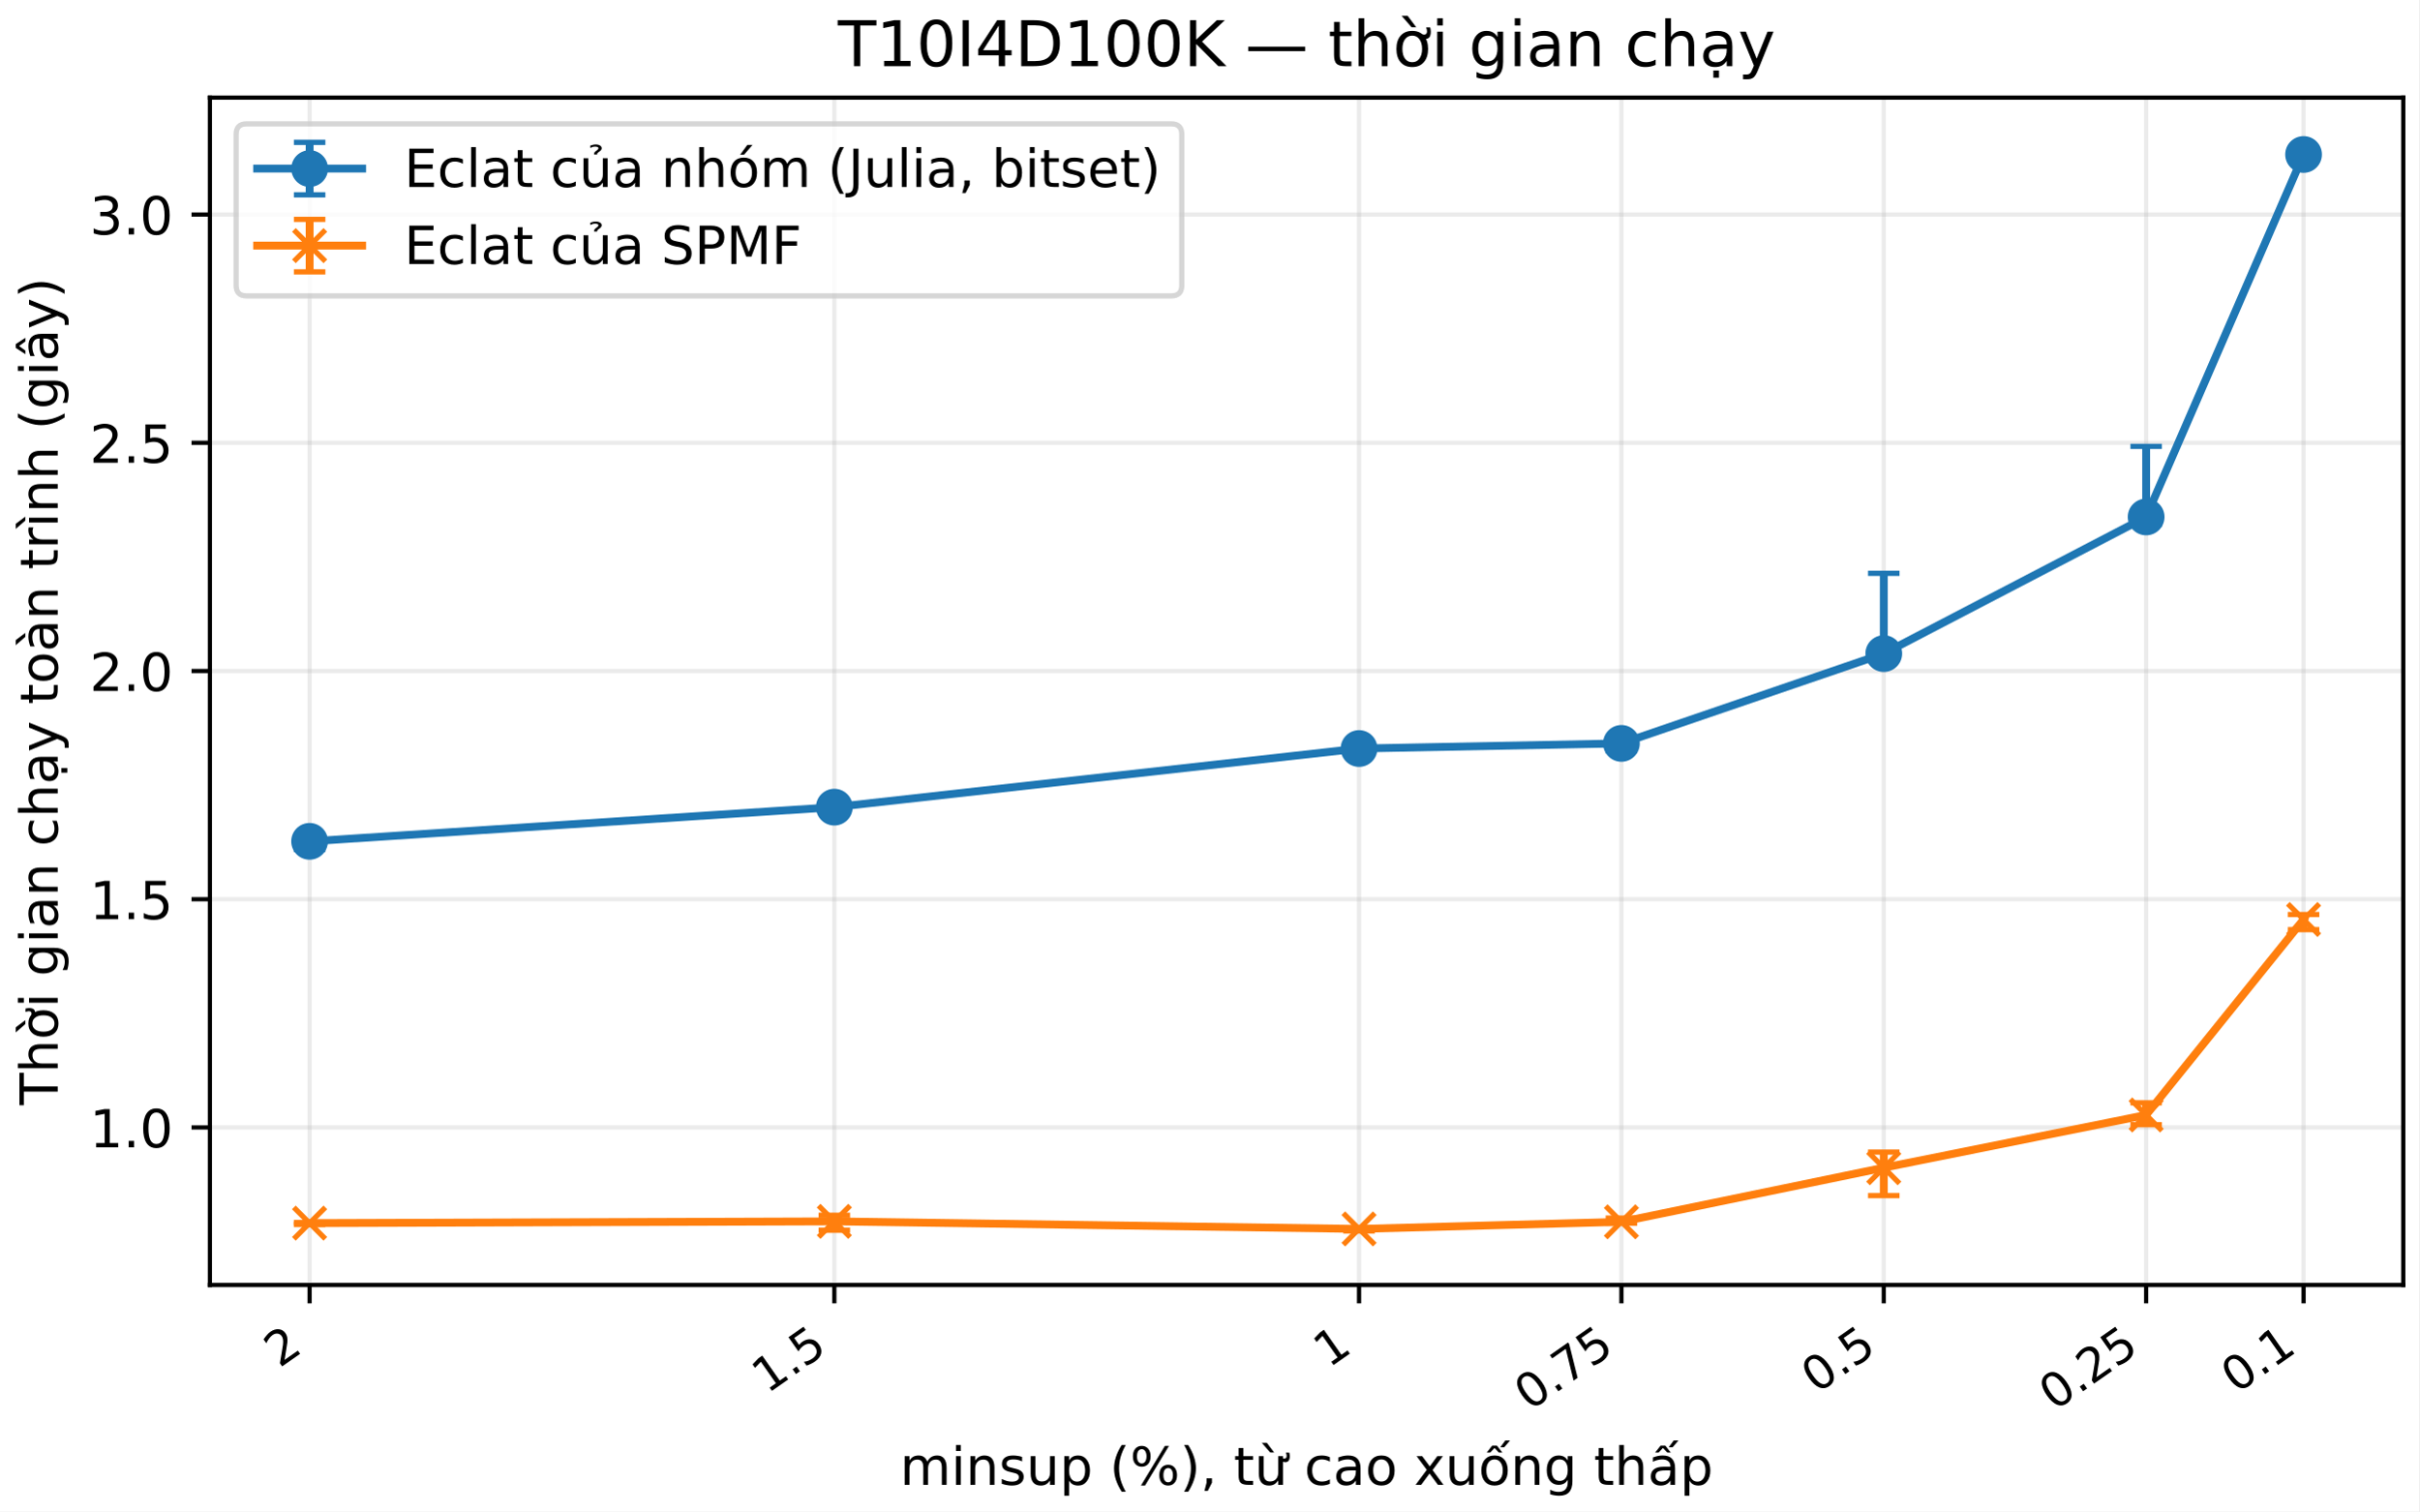
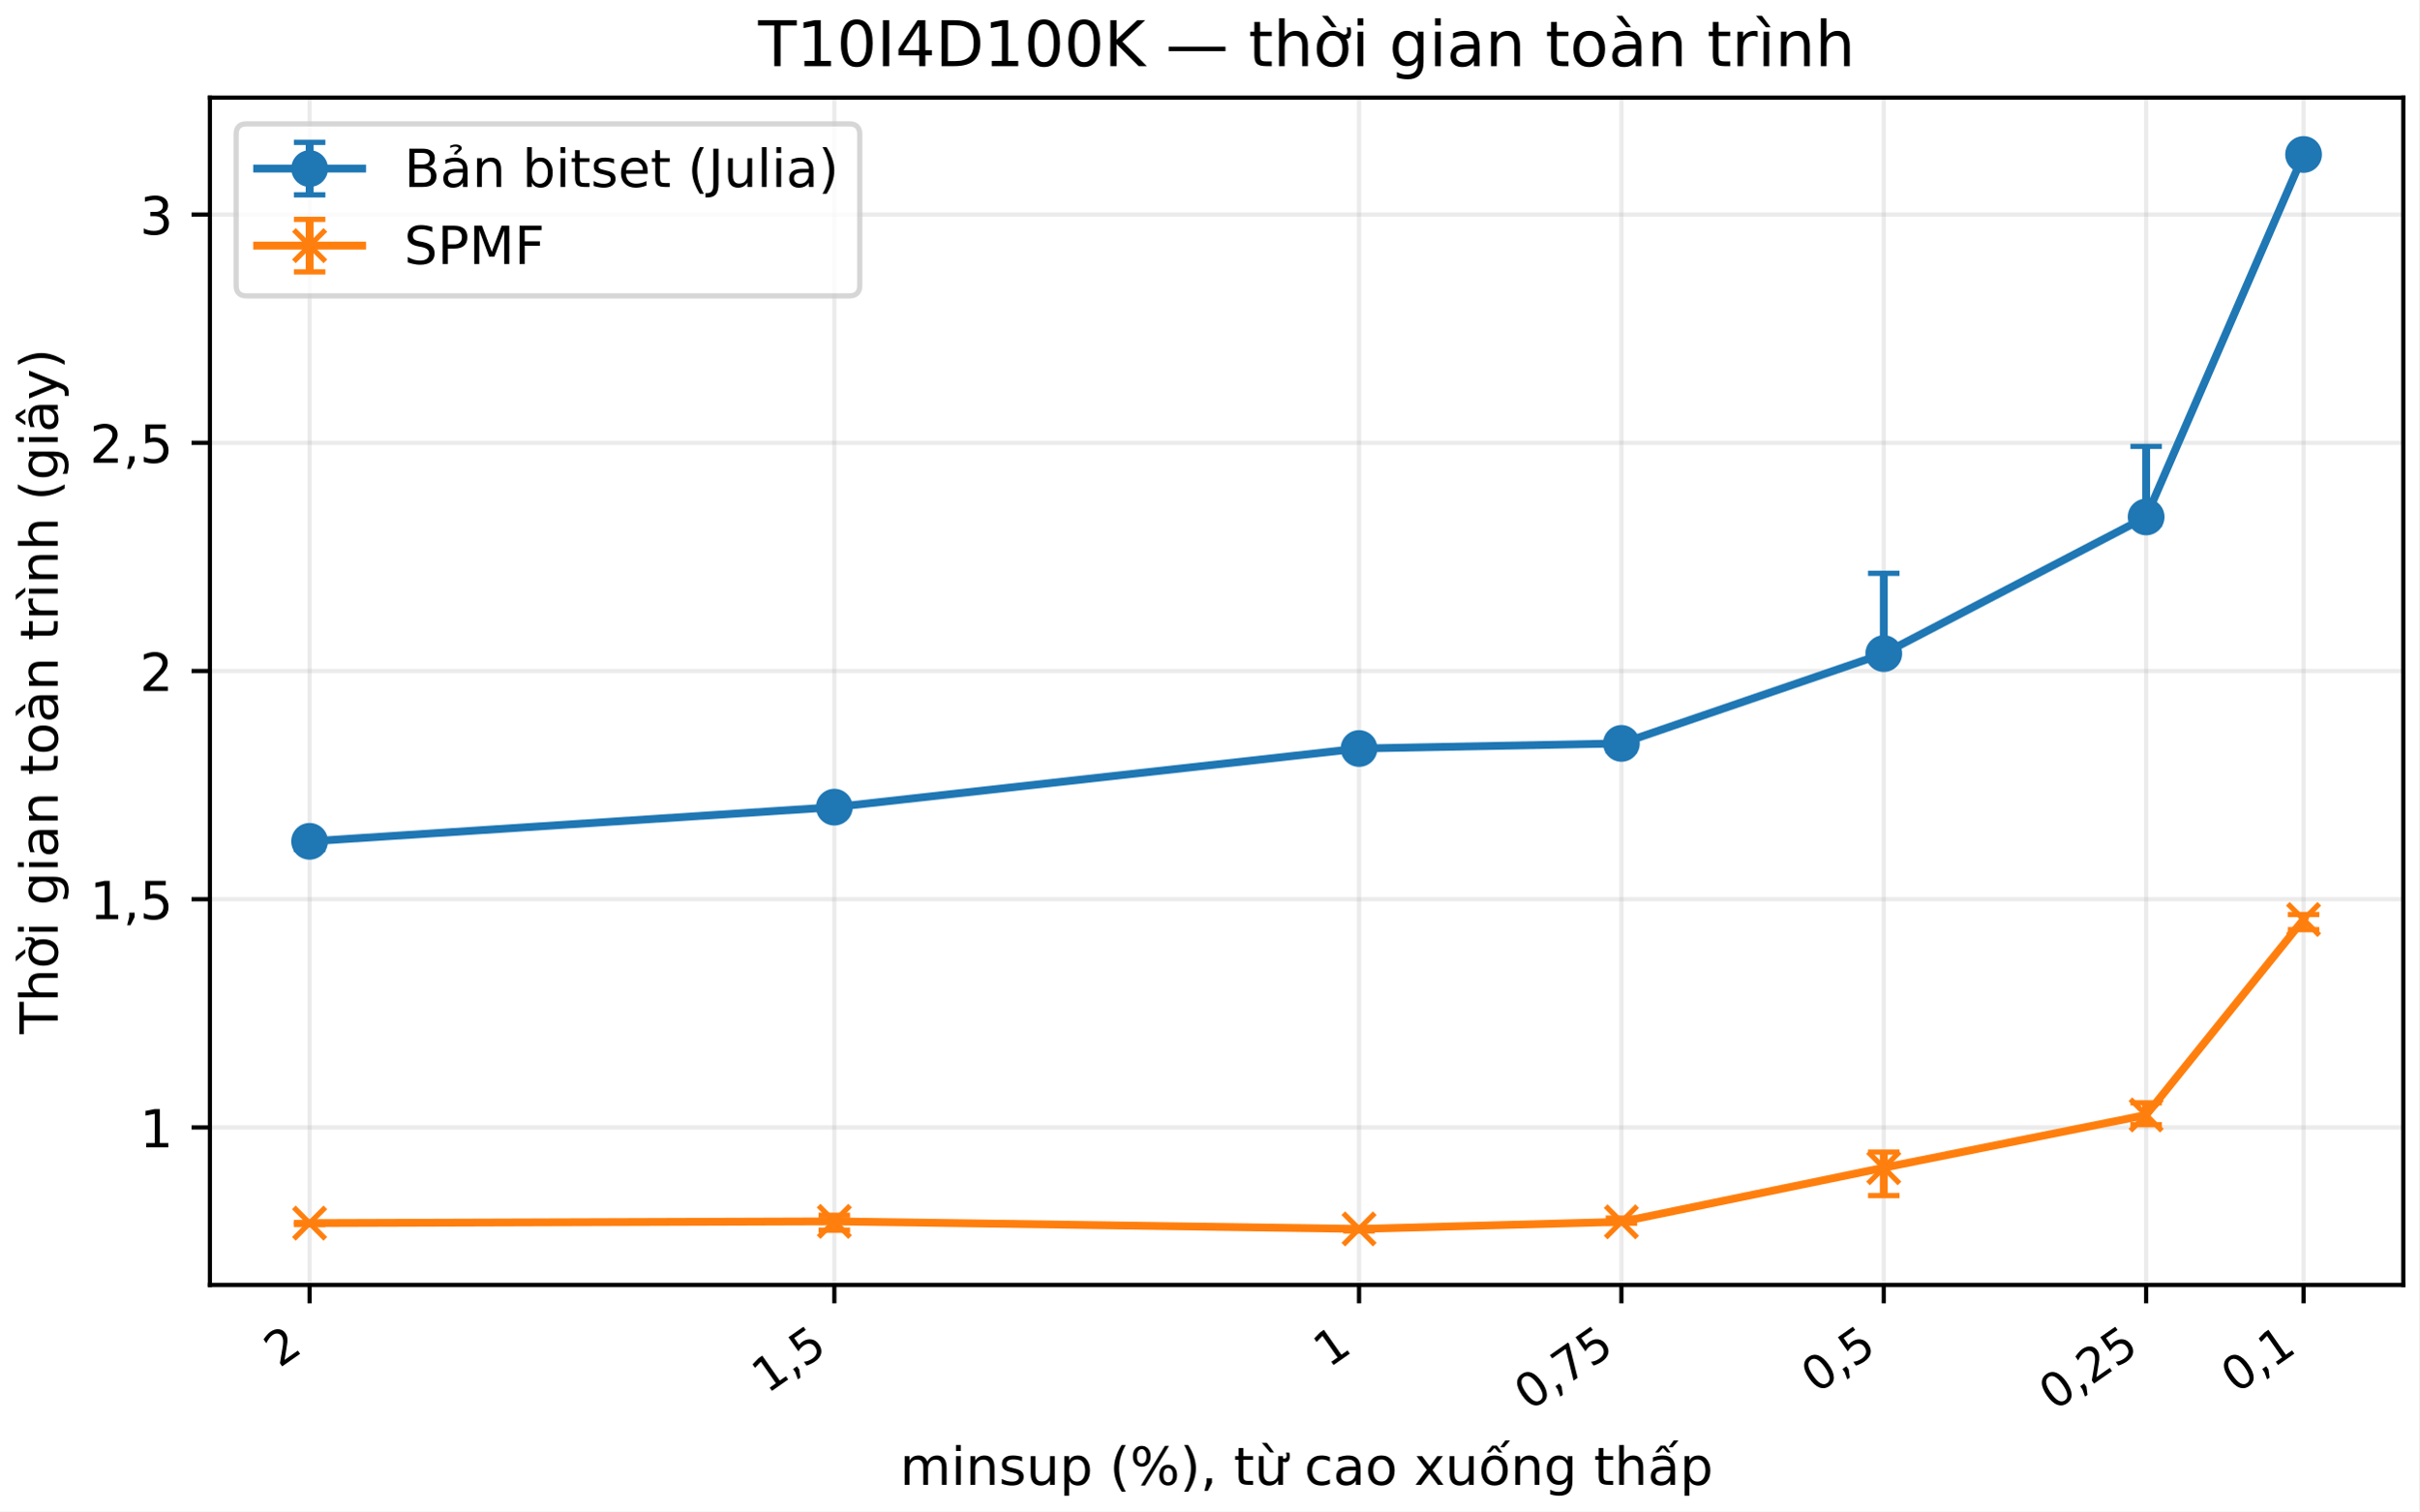
<svg xmlns="http://www.w3.org/2000/svg" xmlns:xlink="http://www.w3.org/1999/xlink" width="460.8pt" height="288pt" viewBox="0 0 460.8 288" version="1.1">
  <defs>
    <style type="text/css">*{stroke-linejoin: round; stroke-linecap: butt}</style>
  </defs>
  <g id="figure_1">
    <g id="patch_1">
      <path d="M 0 288  L 460.8 288  L 460.8 0  L 0 0  z " style="fill: #ffffff" />
    </g>
    <g id="axes_1">
      <g id="patch_2">
        <path d="M 39.981 244.84  L 457.8 244.84  L 457.8 18.598  L 39.981 18.598  z " style="fill: #ffffff" />
      </g>
      <g id="matplotlib.axis_1">
        <g id="xtick_1">
          <g id="line2d_1">
-             <path d="M 58.973 244.84  L 58.973 18.598  " clip-path="url(#p6bb3923b7c)" style="fill: none; stroke: #b0b0b0; stroke-opacity: 0.25; stroke-width: 0.8; stroke-linecap: square" />
+             <path d="M 58.973 244.84  L 58.973 18.598  " clip-path="url(#p218d671c79)" style="fill: none; stroke: #b0b0b0; stroke-opacity: 0.25; stroke-width: 0.8; stroke-linecap: square" />
          </g>
          <g id="line2d_2">
            <defs>
-               <path id="md1ca35d4b0" d="M 0 0  L 0 3.5  " style="stroke: #000000; stroke-width: 0.8" />
+               <path id="m3452c289c4" d="M 0 0  L 0 3.5  " style="stroke: #000000; stroke-width: 0.8" />
            </defs>
            <g>
-               <use xlink:href="#md1ca35d4b0" x="58.973" y="244.84" style="stroke: #000000; stroke-width: 0.8" />
+               <use xlink:href="#m3452c289c4" x="58.973" y="244.84" style="stroke: #000000; stroke-width: 0.8" />
            </g>
          </g>
          <g id="text_1">
            <text style="font-size: 9px; font-family: 'DejaVu Sans', 'Bitstream Vera Sans', 'Computer Modern Sans Serif', 'Lucida Grande', 'Verdana', 'Geneva', 'Lucid', 'Arial', 'Helvetica', 'Avant Garde', sans-serif" transform="translate(53.20899 260.7258) rotate(-35)">2</text>
          </g>
        </g>
        <g id="xtick_2">
          <g id="line2d_3">
-             <path d="M 158.93 244.84  L 158.93 18.598  " clip-path="url(#p6bb3923b7c)" style="fill: none; stroke: #b0b0b0; stroke-opacity: 0.25; stroke-width: 0.8; stroke-linecap: square" />
+             <path d="M 158.93 244.84  L 158.93 18.598  " clip-path="url(#p218d671c79)" style="fill: none; stroke: #b0b0b0; stroke-opacity: 0.25; stroke-width: 0.8; stroke-linecap: square" />
          </g>
          <g id="line2d_4">
            <g>
-               <use xlink:href="#md1ca35d4b0" x="158.93" y="244.84" style="stroke: #000000; stroke-width: 0.8" />
+               <use xlink:href="#m3452c289c4" x="158.93" y="244.84" style="stroke: #000000; stroke-width: 0.8" />
            </g>
          </g>
          <g id="text_2">
-             <text style="font-size: 9px; font-family: 'DejaVu Sans', 'Bitstream Vera Sans', 'Computer Modern Sans Serif', 'Lucida Grande', 'Verdana', 'Geneva', 'Lucid', 'Arial', 'Helvetica', 'Avant Garde', sans-serif" transform="translate(146.1318 265.6508) rotate(-35)">1.5</text>
+             <text style="font-size: 9px; font-family: 'DejaVu Sans', 'Bitstream Vera Sans', 'Computer Modern Sans Serif', 'Lucida Grande', 'Verdana', 'Geneva', 'Lucid', 'Arial', 'Helvetica', 'Avant Garde', sans-serif" transform="translate(146.1318 265.6508) rotate(-35)">1,5</text>
          </g>
        </g>
        <g id="xtick_3">
          <g id="line2d_5">
-             <path d="M 258.886 244.84  L 258.886 18.598  " clip-path="url(#p6bb3923b7c)" style="fill: none; stroke: #b0b0b0; stroke-opacity: 0.25; stroke-width: 0.8; stroke-linecap: square" />
+             <path d="M 258.886 244.84  L 258.886 18.598  " clip-path="url(#p218d671c79)" style="fill: none; stroke: #b0b0b0; stroke-opacity: 0.25; stroke-width: 0.8; stroke-linecap: square" />
          </g>
          <g id="line2d_6">
            <g>
-               <use xlink:href="#md1ca35d4b0" x="258.886" y="244.84" style="stroke: #000000; stroke-width: 0.8" />
+               <use xlink:href="#m3452c289c4" x="258.886" y="244.84" style="stroke: #000000; stroke-width: 0.8" />
            </g>
          </g>
          <g id="text_3">
            <text style="font-size: 9px; font-family: 'DejaVu Sans', 'Bitstream Vera Sans', 'Computer Modern Sans Serif', 'Lucida Grande', 'Verdana', 'Geneva', 'Lucid', 'Arial', 'Helvetica', 'Avant Garde', sans-serif" transform="translate(253.122 260.7258) rotate(-35)">1</text>
          </g>
        </g>
        <g id="xtick_4">
          <g id="line2d_7">
-             <path d="M 308.865 244.84  L 308.865 18.598  " clip-path="url(#p6bb3923b7c)" style="fill: none; stroke: #b0b0b0; stroke-opacity: 0.25; stroke-width: 0.8; stroke-linecap: square" />
+             <path d="M 308.865 244.84  L 308.865 18.598  " clip-path="url(#p218d671c79)" style="fill: none; stroke: #b0b0b0; stroke-opacity: 0.25; stroke-width: 0.8; stroke-linecap: square" />
          </g>
          <g id="line2d_8">
            <g>
-               <use xlink:href="#md1ca35d4b0" x="308.865" y="244.84" style="stroke: #000000; stroke-width: 0.8" />
+               <use xlink:href="#m3452c289c4" x="308.865" y="244.84" style="stroke: #000000; stroke-width: 0.8" />
            </g>
          </g>
          <g id="text_4">
-             <text style="font-size: 9px; font-family: 'DejaVu Sans', 'Bitstream Vera Sans', 'Computer Modern Sans Serif', 'Lucida Grande', 'Verdana', 'Geneva', 'Lucid', 'Arial', 'Helvetica', 'Avant Garde', sans-serif" transform="translate(291.3759 268.9353) rotate(-35)">0.75</text>
+             <text style="font-size: 9px; font-family: 'DejaVu Sans', 'Bitstream Vera Sans', 'Computer Modern Sans Serif', 'Lucida Grande', 'Verdana', 'Geneva', 'Lucid', 'Arial', 'Helvetica', 'Avant Garde', sans-serif" transform="translate(291.3759 268.9353) rotate(-35)">0,75</text>
          </g>
        </g>
        <g id="xtick_5">
          <g id="line2d_9">
-             <path d="M 358.843 244.84  L 358.843 18.598  " clip-path="url(#p6bb3923b7c)" style="fill: none; stroke: #b0b0b0; stroke-opacity: 0.25; stroke-width: 0.8; stroke-linecap: square" />
+             <path d="M 358.843 244.84  L 358.843 18.598  " clip-path="url(#p218d671c79)" style="fill: none; stroke: #b0b0b0; stroke-opacity: 0.25; stroke-width: 0.8; stroke-linecap: square" />
          </g>
          <g id="line2d_10">
            <g>
-               <use xlink:href="#md1ca35d4b0" x="358.843" y="244.84" style="stroke: #000000; stroke-width: 0.8" />
+               <use xlink:href="#m3452c289c4" x="358.843" y="244.84" style="stroke: #000000; stroke-width: 0.8" />
            </g>
          </g>
          <g id="text_5">
-             <text style="font-size: 9px; font-family: 'DejaVu Sans', 'Bitstream Vera Sans', 'Computer Modern Sans Serif', 'Lucida Grande', 'Verdana', 'Geneva', 'Lucid', 'Arial', 'Helvetica', 'Avant Garde', sans-serif" transform="translate(346.0449 265.6508) rotate(-35)">0.5</text>
+             <text style="font-size: 9px; font-family: 'DejaVu Sans', 'Bitstream Vera Sans', 'Computer Modern Sans Serif', 'Lucida Grande', 'Verdana', 'Geneva', 'Lucid', 'Arial', 'Helvetica', 'Avant Garde', sans-serif" transform="translate(346.0449 265.6508) rotate(-35)">0,5</text>
          </g>
        </g>
        <g id="xtick_6">
          <g id="line2d_11">
-             <path d="M 408.821 244.84  L 408.821 18.598  " clip-path="url(#p6bb3923b7c)" style="fill: none; stroke: #b0b0b0; stroke-opacity: 0.25; stroke-width: 0.8; stroke-linecap: square" />
+             <path d="M 408.821 244.84  L 408.821 18.598  " clip-path="url(#p218d671c79)" style="fill: none; stroke: #b0b0b0; stroke-opacity: 0.25; stroke-width: 0.8; stroke-linecap: square" />
          </g>
          <g id="line2d_12">
            <g>
-               <use xlink:href="#md1ca35d4b0" x="408.821" y="244.84" style="stroke: #000000; stroke-width: 0.8" />
+               <use xlink:href="#m3452c289c4" x="408.821" y="244.84" style="stroke: #000000; stroke-width: 0.8" />
            </g>
          </g>
          <g id="text_6">
-             <text style="font-size: 9px; font-family: 'DejaVu Sans', 'Bitstream Vera Sans', 'Computer Modern Sans Serif', 'Lucida Grande', 'Verdana', 'Geneva', 'Lucid', 'Arial', 'Helvetica', 'Avant Garde', sans-serif" transform="translate(391.3324 268.9353) rotate(-35)">0.25</text>
+             <text style="font-size: 9px; font-family: 'DejaVu Sans', 'Bitstream Vera Sans', 'Computer Modern Sans Serif', 'Lucida Grande', 'Verdana', 'Geneva', 'Lucid', 'Arial', 'Helvetica', 'Avant Garde', sans-serif" transform="translate(391.3324 268.9353) rotate(-35)">0,25</text>
          </g>
        </g>
        <g id="xtick_7">
          <g id="line2d_13">
-             <path d="M 438.808 244.84  L 438.808 18.598  " clip-path="url(#p6bb3923b7c)" style="fill: none; stroke: #b0b0b0; stroke-opacity: 0.25; stroke-width: 0.8; stroke-linecap: square" />
+             <path d="M 438.808 244.84  L 438.808 18.598  " clip-path="url(#p218d671c79)" style="fill: none; stroke: #b0b0b0; stroke-opacity: 0.25; stroke-width: 0.8; stroke-linecap: square" />
          </g>
          <g id="line2d_14">
            <g>
-               <use xlink:href="#md1ca35d4b0" x="438.808" y="244.84" style="stroke: #000000; stroke-width: 0.8" />
+               <use xlink:href="#m3452c289c4" x="438.808" y="244.84" style="stroke: #000000; stroke-width: 0.8" />
            </g>
          </g>
          <g id="text_7">
-             <text style="font-size: 9px; font-family: 'DejaVu Sans', 'Bitstream Vera Sans', 'Computer Modern Sans Serif', 'Lucida Grande', 'Verdana', 'Geneva', 'Lucid', 'Arial', 'Helvetica', 'Avant Garde', sans-serif" transform="translate(426.0101 265.6508) rotate(-35)">0.1</text>
+             <text style="font-size: 9px; font-family: 'DejaVu Sans', 'Bitstream Vera Sans', 'Computer Modern Sans Serif', 'Lucida Grande', 'Verdana', 'Geneva', 'Lucid', 'Arial', 'Helvetica', 'Avant Garde', sans-serif" transform="translate(426.0101 265.6508) rotate(-35)">0,1</text>
          </g>
        </g>
        <g id="text_8">
          <text style="font-size: 10px; font-family: 'DejaVu Sans', 'Bitstream Vera Sans', 'Computer Modern Sans Serif', 'Lucida Grande', 'Verdana', 'Geneva', 'Lucid', 'Arial', 'Helvetica', 'Avant Garde', sans-serif; text-anchor: middle" x="248.891" y="282.92" transform="rotate(-0 248.8906 282.9201)">minsup (%), từ cao xuống thấp</text>
        </g>
      </g>
      <g id="matplotlib.axis_2">
        <g id="ytick_1">
          <g id="line2d_15">
-             <path d="M 39.981 214.824  L 457.8 214.824  " clip-path="url(#p6bb3923b7c)" style="fill: none; stroke: #b0b0b0; stroke-opacity: 0.25; stroke-width: 0.8; stroke-linecap: square" />
+             <path d="M 39.981 214.824  L 457.8 214.824  " clip-path="url(#p218d671c79)" style="fill: none; stroke: #b0b0b0; stroke-opacity: 0.25; stroke-width: 0.8; stroke-linecap: square" />
          </g>
          <g id="line2d_16">
            <defs>
-               <path id="m55bbc1bffc" d="M 0 0  L -3.5 0  " style="stroke: #000000; stroke-width: 0.8" />
+               <path id="m21b3ed5cce" d="M 0 0  L -3.5 0  " style="stroke: #000000; stroke-width: 0.8" />
            </defs>
            <g>
-               <use xlink:href="#m55bbc1bffc" x="39.981" y="214.824" style="stroke: #000000; stroke-width: 0.8" />
+               <use xlink:href="#m21b3ed5cce" x="39.981" y="214.824" style="stroke: #000000; stroke-width: 0.8" />
            </g>
          </g>
          <g id="text_9">
-             <text style="font-size: 10px; font-family: 'DejaVu Sans', 'Bitstream Vera Sans', 'Computer Modern Sans Serif', 'Lucida Grande', 'Verdana', 'Geneva', 'Lucid', 'Arial', 'Helvetica', 'Avant Garde', sans-serif; text-anchor: end" x="32.981" y="218.623" transform="rotate(-0 32.98149 218.6235)">1.0</text>
+             <text style="font-size: 10px; font-family: 'DejaVu Sans', 'Bitstream Vera Sans', 'Computer Modern Sans Serif', 'Lucida Grande', 'Verdana', 'Geneva', 'Lucid', 'Arial', 'Helvetica', 'Avant Garde', sans-serif; text-anchor: end" x="32.981" y="218.623" transform="rotate(-0 32.98149 218.6235)">1</text>
          </g>
        </g>
        <g id="ytick_2">
          <g id="line2d_17">
-             <path d="M 39.981 171.337  L 457.8 171.337  " clip-path="url(#p6bb3923b7c)" style="fill: none; stroke: #b0b0b0; stroke-opacity: 0.25; stroke-width: 0.8; stroke-linecap: square" />
+             <path d="M 39.981 171.337  L 457.8 171.337  " clip-path="url(#p218d671c79)" style="fill: none; stroke: #b0b0b0; stroke-opacity: 0.25; stroke-width: 0.8; stroke-linecap: square" />
          </g>
          <g id="line2d_18">
            <g>
-               <use xlink:href="#m55bbc1bffc" x="39.981" y="171.337" style="stroke: #000000; stroke-width: 0.8" />
+               <use xlink:href="#m21b3ed5cce" x="39.981" y="171.337" style="stroke: #000000; stroke-width: 0.8" />
            </g>
          </g>
          <g id="text_10">
-             <text style="font-size: 10px; font-family: 'DejaVu Sans', 'Bitstream Vera Sans', 'Computer Modern Sans Serif', 'Lucida Grande', 'Verdana', 'Geneva', 'Lucid', 'Arial', 'Helvetica', 'Avant Garde', sans-serif; text-anchor: end" x="32.981" y="175.136" transform="rotate(-0 32.98149 175.1357)">1.5</text>
+             <text style="font-size: 10px; font-family: 'DejaVu Sans', 'Bitstream Vera Sans', 'Computer Modern Sans Serif', 'Lucida Grande', 'Verdana', 'Geneva', 'Lucid', 'Arial', 'Helvetica', 'Avant Garde', sans-serif; text-anchor: end" x="32.981" y="175.136" transform="rotate(-0 32.98149 175.1357)">1,5</text>
          </g>
        </g>
        <g id="ytick_3">
          <g id="line2d_19">
-             <path d="M 39.981 127.849  L 457.8 127.849  " clip-path="url(#p6bb3923b7c)" style="fill: none; stroke: #b0b0b0; stroke-opacity: 0.25; stroke-width: 0.8; stroke-linecap: square" />
+             <path d="M 39.981 127.849  L 457.8 127.849  " clip-path="url(#p218d671c79)" style="fill: none; stroke: #b0b0b0; stroke-opacity: 0.25; stroke-width: 0.8; stroke-linecap: square" />
          </g>
          <g id="line2d_20">
            <g>
-               <use xlink:href="#m55bbc1bffc" x="39.981" y="127.849" style="stroke: #000000; stroke-width: 0.8" />
+               <use xlink:href="#m21b3ed5cce" x="39.981" y="127.849" style="stroke: #000000; stroke-width: 0.8" />
            </g>
          </g>
          <g id="text_11">
-             <text style="font-size: 10px; font-family: 'DejaVu Sans', 'Bitstream Vera Sans', 'Computer Modern Sans Serif', 'Lucida Grande', 'Verdana', 'Geneva', 'Lucid', 'Arial', 'Helvetica', 'Avant Garde', sans-serif; text-anchor: end" x="32.981" y="131.648" transform="rotate(-0 32.98149 131.648)">2.0</text>
+             <text style="font-size: 10px; font-family: 'DejaVu Sans', 'Bitstream Vera Sans', 'Computer Modern Sans Serif', 'Lucida Grande', 'Verdana', 'Geneva', 'Lucid', 'Arial', 'Helvetica', 'Avant Garde', sans-serif; text-anchor: end" x="32.981" y="131.648" transform="rotate(-0 32.98149 131.648)">2</text>
          </g>
        </g>
        <g id="ytick_4">
          <g id="line2d_21">
-             <path d="M 39.981 84.361  L 457.8 84.361  " clip-path="url(#p6bb3923b7c)" style="fill: none; stroke: #b0b0b0; stroke-opacity: 0.25; stroke-width: 0.8; stroke-linecap: square" />
+             <path d="M 39.981 84.361  L 457.8 84.361  " clip-path="url(#p218d671c79)" style="fill: none; stroke: #b0b0b0; stroke-opacity: 0.25; stroke-width: 0.8; stroke-linecap: square" />
          </g>
          <g id="line2d_22">
            <g>
-               <use xlink:href="#m55bbc1bffc" x="39.981" y="84.361" style="stroke: #000000; stroke-width: 0.8" />
+               <use xlink:href="#m21b3ed5cce" x="39.981" y="84.361" style="stroke: #000000; stroke-width: 0.8" />
            </g>
          </g>
          <g id="text_12">
-             <text style="font-size: 10px; font-family: 'DejaVu Sans', 'Bitstream Vera Sans', 'Computer Modern Sans Serif', 'Lucida Grande', 'Verdana', 'Geneva', 'Lucid', 'Arial', 'Helvetica', 'Avant Garde', sans-serif; text-anchor: end" x="32.981" y="88.16" transform="rotate(-0 32.98149 88.1602)">2.5</text>
+             <text style="font-size: 10px; font-family: 'DejaVu Sans', 'Bitstream Vera Sans', 'Computer Modern Sans Serif', 'Lucida Grande', 'Verdana', 'Geneva', 'Lucid', 'Arial', 'Helvetica', 'Avant Garde', sans-serif; text-anchor: end" x="32.981" y="88.16" transform="rotate(-0 32.98149 88.1602)">2,5</text>
          </g>
        </g>
        <g id="ytick_5">
          <g id="line2d_23">
-             <path d="M 39.981 40.873  L 457.8 40.873  " clip-path="url(#p6bb3923b7c)" style="fill: none; stroke: #b0b0b0; stroke-opacity: 0.25; stroke-width: 0.8; stroke-linecap: square" />
+             <path d="M 39.981 40.873  L 457.8 40.873  " clip-path="url(#p218d671c79)" style="fill: none; stroke: #b0b0b0; stroke-opacity: 0.25; stroke-width: 0.8; stroke-linecap: square" />
          </g>
          <g id="line2d_24">
            <g>
-               <use xlink:href="#m55bbc1bffc" x="39.981" y="40.873" style="stroke: #000000; stroke-width: 0.8" />
+               <use xlink:href="#m21b3ed5cce" x="39.981" y="40.873" style="stroke: #000000; stroke-width: 0.8" />
            </g>
          </g>
          <g id="text_13">
-             <text style="font-size: 10px; font-family: 'DejaVu Sans', 'Bitstream Vera Sans', 'Computer Modern Sans Serif', 'Lucida Grande', 'Verdana', 'Geneva', 'Lucid', 'Arial', 'Helvetica', 'Avant Garde', sans-serif; text-anchor: end" x="32.981" y="44.672" transform="rotate(-0 32.98149 44.67244)">3.0</text>
+             <text style="font-size: 10px; font-family: 'DejaVu Sans', 'Bitstream Vera Sans', 'Computer Modern Sans Serif', 'Lucida Grande', 'Verdana', 'Geneva', 'Lucid', 'Arial', 'Helvetica', 'Avant Garde', sans-serif; text-anchor: end" x="32.981" y="44.672" transform="rotate(-0 32.98149 44.67244)">3</text>
          </g>
        </g>
        <g id="text_14">
-           <text style="font-size: 10px; font-family: 'DejaVu Sans', 'Bitstream Vera Sans', 'Computer Modern Sans Serif', 'Lucida Grande', 'Verdana', 'Geneva', 'Lucid', 'Arial', 'Helvetica', 'Avant Garde', sans-serif; text-anchor: middle" x="10.999" y="131.719" transform="rotate(-90 10.99868 131.7189)">Thời gian chạy toàn trình (giây)</text>
+           <text style="font-size: 10px; font-family: 'DejaVu Sans', 'Bitstream Vera Sans', 'Computer Modern Sans Serif', 'Lucida Grande', 'Verdana', 'Geneva', 'Lucid', 'Arial', 'Helvetica', 'Avant Garde', sans-serif; text-anchor: middle" x="10.999" y="131.719" transform="rotate(-90 10.99868 131.7189)">Thời gian toàn trình (giây)</text>
        </g>
      </g>
      <g id="LineCollection_1">
-         <path d="M 58.973 161.886  L 58.973 159.339  " clip-path="url(#p6bb3923b7c)" style="fill: none; stroke: #1f77b4; stroke-width: 1.5" />
-         <path d="M 158.93 154.205  L 158.93 153.367  " clip-path="url(#p6bb3923b7c)" style="fill: none; stroke: #1f77b4; stroke-width: 1.5" />
-         <path d="M 258.886 143.689  L 258.886 142.339  " clip-path="url(#p6bb3923b7c)" style="fill: none; stroke: #1f77b4; stroke-width: 1.5" />
-         <path d="M 308.865 143.051  L 308.865 140.717  " clip-path="url(#p6bb3923b7c)" style="fill: none; stroke: #1f77b4; stroke-width: 1.5" />
-         <path d="M 358.843 125.754  L 358.843 109.24  " clip-path="url(#p6bb3923b7c)" style="fill: none; stroke: #1f77b4; stroke-width: 1.5" />
-         <path d="M 408.821 99.928  L 408.821 85.052  " clip-path="url(#p6bb3923b7c)" style="fill: none; stroke: #1f77b4; stroke-width: 1.5" />
-         <path d="M 438.808 30.205  L 438.808 28.882  " clip-path="url(#p6bb3923b7c)" style="fill: none; stroke: #1f77b4; stroke-width: 1.5" />
+         <path d="M 58.973 161.886  L 58.973 159.339  " clip-path="url(#p218d671c79)" style="fill: none; stroke: #1f77b4; stroke-width: 1.5" />
+         <path d="M 158.93 154.205  L 158.93 153.367  " clip-path="url(#p218d671c79)" style="fill: none; stroke: #1f77b4; stroke-width: 1.5" />
+         <path d="M 258.886 143.689  L 258.886 142.339  " clip-path="url(#p218d671c79)" style="fill: none; stroke: #1f77b4; stroke-width: 1.5" />
+         <path d="M 308.865 143.051  L 308.865 140.717  " clip-path="url(#p218d671c79)" style="fill: none; stroke: #1f77b4; stroke-width: 1.5" />
+         <path d="M 358.843 125.754  L 358.843 109.24  " clip-path="url(#p218d671c79)" style="fill: none; stroke: #1f77b4; stroke-width: 1.5" />
+         <path d="M 408.821 99.928  L 408.821 85.052  " clip-path="url(#p218d671c79)" style="fill: none; stroke: #1f77b4; stroke-width: 1.5" />
+         <path d="M 438.808 30.205  L 438.808 28.882  " clip-path="url(#p218d671c79)" style="fill: none; stroke: #1f77b4; stroke-width: 1.5" />
      </g>
      <g id="line2d_25">
        <defs>
-           <path id="m0b4a643837" d="M 3 0  L -3 -0  " style="stroke: #1f77b4" />
+           <path id="mb676b3047c" d="M 3 0  L -3 -0  " style="stroke: #1f77b4" />
        </defs>
-         <g clip-path="url(#p6bb3923b7c)">
-           <use xlink:href="#m0b4a643837" x="58.973" y="161.886" style="fill: #1f77b4; stroke: #1f77b4" />
-           <use xlink:href="#m0b4a643837" x="158.93" y="154.205" style="fill: #1f77b4; stroke: #1f77b4" />
-           <use xlink:href="#m0b4a643837" x="258.886" y="143.689" style="fill: #1f77b4; stroke: #1f77b4" />
-           <use xlink:href="#m0b4a643837" x="308.865" y="143.051" style="fill: #1f77b4; stroke: #1f77b4" />
-           <use xlink:href="#m0b4a643837" x="358.843" y="125.754" style="fill: #1f77b4; stroke: #1f77b4" />
-           <use xlink:href="#m0b4a643837" x="408.821" y="99.928" style="fill: #1f77b4; stroke: #1f77b4" />
-           <use xlink:href="#m0b4a643837" x="438.808" y="30.205" style="fill: #1f77b4; stroke: #1f77b4" />
+         <g clip-path="url(#p218d671c79)">
+           <use xlink:href="#mb676b3047c" x="58.973" y="161.886" style="fill: #1f77b4; stroke: #1f77b4" />
+           <use xlink:href="#mb676b3047c" x="158.93" y="154.205" style="fill: #1f77b4; stroke: #1f77b4" />
+           <use xlink:href="#mb676b3047c" x="258.886" y="143.689" style="fill: #1f77b4; stroke: #1f77b4" />
+           <use xlink:href="#mb676b3047c" x="308.865" y="143.051" style="fill: #1f77b4; stroke: #1f77b4" />
+           <use xlink:href="#mb676b3047c" x="358.843" y="125.754" style="fill: #1f77b4; stroke: #1f77b4" />
+           <use xlink:href="#mb676b3047c" x="408.821" y="99.928" style="fill: #1f77b4; stroke: #1f77b4" />
+           <use xlink:href="#mb676b3047c" x="438.808" y="30.205" style="fill: #1f77b4; stroke: #1f77b4" />
        </g>
      </g>
      <g id="line2d_26">
-         <g clip-path="url(#p6bb3923b7c)">
-           <use xlink:href="#m0b4a643837" x="58.973" y="159.339" style="fill: #1f77b4; stroke: #1f77b4" />
-           <use xlink:href="#m0b4a643837" x="158.93" y="153.367" style="fill: #1f77b4; stroke: #1f77b4" />
-           <use xlink:href="#m0b4a643837" x="258.886" y="142.339" style="fill: #1f77b4; stroke: #1f77b4" />
-           <use xlink:href="#m0b4a643837" x="308.865" y="140.717" style="fill: #1f77b4; stroke: #1f77b4" />
-           <use xlink:href="#m0b4a643837" x="358.843" y="109.24" style="fill: #1f77b4; stroke: #1f77b4" />
-           <use xlink:href="#m0b4a643837" x="408.821" y="85.052" style="fill: #1f77b4; stroke: #1f77b4" />
-           <use xlink:href="#m0b4a643837" x="438.808" y="28.882" style="fill: #1f77b4; stroke: #1f77b4" />
+         <g clip-path="url(#p218d671c79)">
+           <use xlink:href="#mb676b3047c" x="58.973" y="159.339" style="fill: #1f77b4; stroke: #1f77b4" />
+           <use xlink:href="#mb676b3047c" x="158.93" y="153.367" style="fill: #1f77b4; stroke: #1f77b4" />
+           <use xlink:href="#mb676b3047c" x="258.886" y="142.339" style="fill: #1f77b4; stroke: #1f77b4" />
+           <use xlink:href="#mb676b3047c" x="308.865" y="140.717" style="fill: #1f77b4; stroke: #1f77b4" />
+           <use xlink:href="#mb676b3047c" x="358.843" y="109.24" style="fill: #1f77b4; stroke: #1f77b4" />
+           <use xlink:href="#mb676b3047c" x="408.821" y="85.052" style="fill: #1f77b4; stroke: #1f77b4" />
+           <use xlink:href="#mb676b3047c" x="438.808" y="28.882" style="fill: #1f77b4; stroke: #1f77b4" />
        </g>
      </g>
      <g id="LineCollection_2">
-         <path d="M 58.973 233.314  L 58.973 232.936  " clip-path="url(#p6bb3923b7c)" style="fill: none; stroke: #ff7f0e; stroke-width: 1.5" />
-         <path d="M 158.93 234.413  L 158.93 231.553  " clip-path="url(#p6bb3923b7c)" style="fill: none; stroke: #ff7f0e; stroke-width: 1.5" />
-         <path d="M 258.886 234.556  L 258.886 234.135  " clip-path="url(#p6bb3923b7c)" style="fill: none; stroke: #ff7f0e; stroke-width: 1.5" />
-         <path d="M 308.865 233.069  L 308.865 232.094  " clip-path="url(#p6bb3923b7c)" style="fill: none; stroke: #ff7f0e; stroke-width: 1.5" />
-         <path d="M 358.843 227.817  L 358.843 219.515  " clip-path="url(#p6bb3923b7c)" style="fill: none; stroke: #ff7f0e; stroke-width: 1.5" />
-         <path d="M 408.821 214.298  L 408.821 210.128  " clip-path="url(#p6bb3923b7c)" style="fill: none; stroke: #ff7f0e; stroke-width: 1.5" />
-         <path d="M 438.808 177.134  L 438.808 174.247  " clip-path="url(#p6bb3923b7c)" style="fill: none; stroke: #ff7f0e; stroke-width: 1.5" />
+         <path d="M 58.973 233.314  L 58.973 232.936  " clip-path="url(#p218d671c79)" style="fill: none; stroke: #ff7f0e; stroke-width: 1.5" />
+         <path d="M 158.93 234.413  L 158.93 231.553  " clip-path="url(#p218d671c79)" style="fill: none; stroke: #ff7f0e; stroke-width: 1.5" />
+         <path d="M 258.886 234.556  L 258.886 234.135  " clip-path="url(#p218d671c79)" style="fill: none; stroke: #ff7f0e; stroke-width: 1.5" />
+         <path d="M 308.865 233.069  L 308.865 232.094  " clip-path="url(#p218d671c79)" style="fill: none; stroke: #ff7f0e; stroke-width: 1.5" />
+         <path d="M 358.843 227.817  L 358.843 219.515  " clip-path="url(#p218d671c79)" style="fill: none; stroke: #ff7f0e; stroke-width: 1.5" />
+         <path d="M 408.821 214.298  L 408.821 210.128  " clip-path="url(#p218d671c79)" style="fill: none; stroke: #ff7f0e; stroke-width: 1.5" />
+         <path d="M 438.808 177.134  L 438.808 174.247  " clip-path="url(#p218d671c79)" style="fill: none; stroke: #ff7f0e; stroke-width: 1.5" />
      </g>
      <g id="line2d_27">
        <defs>
-           <path id="m0f4e9fab2a" d="M 3 0  L -3 -0  " style="stroke: #ff7f0e" />
+           <path id="m2353dce210" d="M 3 0  L -3 -0  " style="stroke: #ff7f0e" />
        </defs>
-         <g clip-path="url(#p6bb3923b7c)">
-           <use xlink:href="#m0f4e9fab2a" x="58.973" y="233.314" style="fill: #ff7f0e; stroke: #ff7f0e" />
-           <use xlink:href="#m0f4e9fab2a" x="158.93" y="234.413" style="fill: #ff7f0e; stroke: #ff7f0e" />
-           <use xlink:href="#m0f4e9fab2a" x="258.886" y="234.556" style="fill: #ff7f0e; stroke: #ff7f0e" />
-           <use xlink:href="#m0f4e9fab2a" x="308.865" y="233.069" style="fill: #ff7f0e; stroke: #ff7f0e" />
-           <use xlink:href="#m0f4e9fab2a" x="358.843" y="227.817" style="fill: #ff7f0e; stroke: #ff7f0e" />
-           <use xlink:href="#m0f4e9fab2a" x="408.821" y="214.298" style="fill: #ff7f0e; stroke: #ff7f0e" />
-           <use xlink:href="#m0f4e9fab2a" x="438.808" y="177.134" style="fill: #ff7f0e; stroke: #ff7f0e" />
+         <g clip-path="url(#p218d671c79)">
+           <use xlink:href="#m2353dce210" x="58.973" y="233.314" style="fill: #ff7f0e; stroke: #ff7f0e" />
+           <use xlink:href="#m2353dce210" x="158.93" y="234.413" style="fill: #ff7f0e; stroke: #ff7f0e" />
+           <use xlink:href="#m2353dce210" x="258.886" y="234.556" style="fill: #ff7f0e; stroke: #ff7f0e" />
+           <use xlink:href="#m2353dce210" x="308.865" y="233.069" style="fill: #ff7f0e; stroke: #ff7f0e" />
+           <use xlink:href="#m2353dce210" x="358.843" y="227.817" style="fill: #ff7f0e; stroke: #ff7f0e" />
+           <use xlink:href="#m2353dce210" x="408.821" y="214.298" style="fill: #ff7f0e; stroke: #ff7f0e" />
+           <use xlink:href="#m2353dce210" x="438.808" y="177.134" style="fill: #ff7f0e; stroke: #ff7f0e" />
        </g>
      </g>
      <g id="line2d_28">
-         <g clip-path="url(#p6bb3923b7c)">
-           <use xlink:href="#m0f4e9fab2a" x="58.973" y="232.936" style="fill: #ff7f0e; stroke: #ff7f0e" />
-           <use xlink:href="#m0f4e9fab2a" x="158.93" y="231.553" style="fill: #ff7f0e; stroke: #ff7f0e" />
-           <use xlink:href="#m0f4e9fab2a" x="258.886" y="234.135" style="fill: #ff7f0e; stroke: #ff7f0e" />
-           <use xlink:href="#m0f4e9fab2a" x="308.865" y="232.094" style="fill: #ff7f0e; stroke: #ff7f0e" />
-           <use xlink:href="#m0f4e9fab2a" x="358.843" y="219.515" style="fill: #ff7f0e; stroke: #ff7f0e" />
-           <use xlink:href="#m0f4e9fab2a" x="408.821" y="210.128" style="fill: #ff7f0e; stroke: #ff7f0e" />
-           <use xlink:href="#m0f4e9fab2a" x="438.808" y="174.247" style="fill: #ff7f0e; stroke: #ff7f0e" />
+         <g clip-path="url(#p218d671c79)">
+           <use xlink:href="#m2353dce210" x="58.973" y="232.936" style="fill: #ff7f0e; stroke: #ff7f0e" />
+           <use xlink:href="#m2353dce210" x="158.93" y="231.553" style="fill: #ff7f0e; stroke: #ff7f0e" />
+           <use xlink:href="#m2353dce210" x="258.886" y="234.135" style="fill: #ff7f0e; stroke: #ff7f0e" />
+           <use xlink:href="#m2353dce210" x="308.865" y="232.094" style="fill: #ff7f0e; stroke: #ff7f0e" />
+           <use xlink:href="#m2353dce210" x="358.843" y="219.515" style="fill: #ff7f0e; stroke: #ff7f0e" />
+           <use xlink:href="#m2353dce210" x="408.821" y="210.128" style="fill: #ff7f0e; stroke: #ff7f0e" />
+           <use xlink:href="#m2353dce210" x="438.808" y="174.247" style="fill: #ff7f0e; stroke: #ff7f0e" />
        </g>
      </g>
      <g id="line2d_29">
-         <path d="M 58.973 160.307  L 158.93 153.793  L 258.886 142.622  L 308.865 141.646  L 358.843 124.534  L 408.821 98.497  L 438.808 29.432  " clip-path="url(#p6bb3923b7c)" style="fill: none; stroke: #1f77b4; stroke-width: 1.5; stroke-linecap: square" />
+         <path d="M 58.973 160.307  L 158.93 153.793  L 258.886 142.622  L 308.865 141.646  L 358.843 124.534  L 408.821 98.497  L 438.808 29.432  " clip-path="url(#p218d671c79)" style="fill: none; stroke: #1f77b4; stroke-width: 1.5; stroke-linecap: square" />
        <defs>
-           <path id="m09a63ad1e8" d="M 0 3  C 0.796 3 1.559 2.684 2.121 2.121  C 2.684 1.559 3 0.796 3 0  C 3 -0.796 2.684 -1.559 2.121 -2.121  C 1.559 -2.684 0.796 -3 0 -3  C -0.796 -3 -1.559 -2.684 -2.121 -2.121  C -2.684 -1.559 -3 -0.796 -3 0  C -3 0.796 -2.684 1.559 -2.121 2.121  C -1.559 2.684 -0.796 3 0 3  z " style="stroke: #1f77b4" />
+           <path id="m09d4250bfb" d="M 0 3  C 0.796 3 1.559 2.684 2.121 2.121  C 2.684 1.559 3 0.796 3 0  C 3 -0.796 2.684 -1.559 2.121 -2.121  C 1.559 -2.684 0.796 -3 0 -3  C -0.796 -3 -1.559 -2.684 -2.121 -2.121  C -2.684 -1.559 -3 -0.796 -3 0  C -3 0.796 -2.684 1.559 -2.121 2.121  C -1.559 2.684 -0.796 3 0 3  z " style="stroke: #1f77b4" />
        </defs>
-         <g clip-path="url(#p6bb3923b7c)">
-           <use xlink:href="#m09a63ad1e8" x="58.973" y="160.307" style="fill: #1f77b4; stroke: #1f77b4" />
-           <use xlink:href="#m09a63ad1e8" x="158.93" y="153.793" style="fill: #1f77b4; stroke: #1f77b4" />
-           <use xlink:href="#m09a63ad1e8" x="258.886" y="142.622" style="fill: #1f77b4; stroke: #1f77b4" />
-           <use xlink:href="#m09a63ad1e8" x="308.865" y="141.646" style="fill: #1f77b4; stroke: #1f77b4" />
-           <use xlink:href="#m09a63ad1e8" x="358.843" y="124.534" style="fill: #1f77b4; stroke: #1f77b4" />
-           <use xlink:href="#m09a63ad1e8" x="408.821" y="98.497" style="fill: #1f77b4; stroke: #1f77b4" />
-           <use xlink:href="#m09a63ad1e8" x="438.808" y="29.432" style="fill: #1f77b4; stroke: #1f77b4" />
+         <g clip-path="url(#p218d671c79)">
+           <use xlink:href="#m09d4250bfb" x="58.973" y="160.307" style="fill: #1f77b4; stroke: #1f77b4" />
+           <use xlink:href="#m09d4250bfb" x="158.93" y="153.793" style="fill: #1f77b4; stroke: #1f77b4" />
+           <use xlink:href="#m09d4250bfb" x="258.886" y="142.622" style="fill: #1f77b4; stroke: #1f77b4" />
+           <use xlink:href="#m09d4250bfb" x="308.865" y="141.646" style="fill: #1f77b4; stroke: #1f77b4" />
+           <use xlink:href="#m09d4250bfb" x="358.843" y="124.534" style="fill: #1f77b4; stroke: #1f77b4" />
+           <use xlink:href="#m09d4250bfb" x="408.821" y="98.497" style="fill: #1f77b4; stroke: #1f77b4" />
+           <use xlink:href="#m09d4250bfb" x="438.808" y="29.432" style="fill: #1f77b4; stroke: #1f77b4" />
        </g>
      </g>
      <g id="line2d_30">
-         <path d="M 58.973 233.054  L 158.93 232.721  L 258.886 234.16  L 308.865 232.808  L 358.843 222.495  L 408.821 212.447  L 438.808 175.203  " clip-path="url(#p6bb3923b7c)" style="fill: none; stroke: #ff7f0e; stroke-width: 1.5; stroke-linecap: square" />
+         <path d="M 58.973 233.054  L 158.93 232.721  L 258.886 234.16  L 308.865 232.808  L 358.843 222.495  L 408.821 212.447  L 438.808 175.203  " clip-path="url(#p218d671c79)" style="fill: none; stroke: #ff7f0e; stroke-width: 1.5; stroke-linecap: square" />
        <defs>
-           <path id="md327b732f3" d="M -3 3  L 3 -3  M -3 -3  L 3 3  " style="stroke: #ff7f0e" />
+           <path id="m5e5d4fb5ba" d="M -3 3  L 3 -3  M -3 -3  L 3 3  " style="stroke: #ff7f0e" />
        </defs>
-         <g clip-path="url(#p6bb3923b7c)">
-           <use xlink:href="#md327b732f3" x="58.973" y="233.054" style="fill: #ff7f0e; stroke: #ff7f0e" />
-           <use xlink:href="#md327b732f3" x="158.93" y="232.721" style="fill: #ff7f0e; stroke: #ff7f0e" />
-           <use xlink:href="#md327b732f3" x="258.886" y="234.16" style="fill: #ff7f0e; stroke: #ff7f0e" />
-           <use xlink:href="#md327b732f3" x="308.865" y="232.808" style="fill: #ff7f0e; stroke: #ff7f0e" />
-           <use xlink:href="#md327b732f3" x="358.843" y="222.495" style="fill: #ff7f0e; stroke: #ff7f0e" />
-           <use xlink:href="#md327b732f3" x="408.821" y="212.447" style="fill: #ff7f0e; stroke: #ff7f0e" />
-           <use xlink:href="#md327b732f3" x="438.808" y="175.203" style="fill: #ff7f0e; stroke: #ff7f0e" />
+         <g clip-path="url(#p218d671c79)">
+           <use xlink:href="#m5e5d4fb5ba" x="58.973" y="233.054" style="fill: #ff7f0e; stroke: #ff7f0e" />
+           <use xlink:href="#m5e5d4fb5ba" x="158.93" y="232.721" style="fill: #ff7f0e; stroke: #ff7f0e" />
+           <use xlink:href="#m5e5d4fb5ba" x="258.886" y="234.16" style="fill: #ff7f0e; stroke: #ff7f0e" />
+           <use xlink:href="#m5e5d4fb5ba" x="308.865" y="232.808" style="fill: #ff7f0e; stroke: #ff7f0e" />
+           <use xlink:href="#m5e5d4fb5ba" x="358.843" y="222.495" style="fill: #ff7f0e; stroke: #ff7f0e" />
+           <use xlink:href="#m5e5d4fb5ba" x="408.821" y="212.447" style="fill: #ff7f0e; stroke: #ff7f0e" />
+           <use xlink:href="#m5e5d4fb5ba" x="438.808" y="175.203" style="fill: #ff7f0e; stroke: #ff7f0e" />
        </g>
      </g>
      <g id="patch_3">
        <path d="M 39.981 244.84  L 39.981 18.598  " style="fill: none; stroke: #000000; stroke-width: 0.8; stroke-linejoin: miter; stroke-linecap: square" />
      </g>
      <g id="patch_4">
        <path d="M 457.8 244.84  L 457.8 18.598  " style="fill: none; stroke: #000000; stroke-width: 0.8; stroke-linejoin: miter; stroke-linecap: square" />
      </g>
      <g id="patch_5">
        <path d="M 39.981 244.84  L 457.8 244.84  " style="fill: none; stroke: #000000; stroke-width: 0.8; stroke-linejoin: miter; stroke-linecap: square" />
      </g>
      <g id="patch_6">
        <path d="M 39.981 18.598  L 457.8 18.598  " style="fill: none; stroke: #000000; stroke-width: 0.8; stroke-linejoin: miter; stroke-linecap: square" />
      </g>
      <g id="text_15">
-         <text style="font-size: 12px; font-family: 'DejaVu Sans', 'Bitstream Vera Sans', 'Computer Modern Sans Serif', 'Lucida Grande', 'Verdana', 'Geneva', 'Lucid', 'Arial', 'Helvetica', 'Avant Garde', sans-serif; text-anchor: middle" x="248.891" y="12.598" transform="rotate(-0 248.8906 12.59836)">T10I4D100K — thời gian chạy</text>
+         <text style="font-size: 12px; font-family: 'DejaVu Sans', 'Bitstream Vera Sans', 'Computer Modern Sans Serif', 'Lucida Grande', 'Verdana', 'Geneva', 'Lucid', 'Arial', 'Helvetica', 'Avant Garde', sans-serif; text-anchor: middle" x="248.891" y="12.598" transform="rotate(-0 248.8906 12.59836)">T10I4D100K — thời gian toàn trình</text>
      </g>
      <g id="legend_1">
        <g id="patch_7">
-           <path d="M 46.981 56.378  L 223.119 56.378  Q 225.119 56.378 225.119 54.378  L 225.119 25.598  Q 225.119 23.598 223.119 23.598  L 46.981 23.598  Q 44.981 23.598 44.981 25.598  L 44.981 54.378  Q 44.981 56.378 46.981 56.378  z " style="fill: #ffffff; opacity: 0.8; stroke: #cccccc; stroke-linejoin: miter" />
+           <path d="M 46.981 56.378  L 161.769 56.378  Q 163.769 56.378 163.769 54.378  L 163.769 25.598  Q 163.769 23.598 161.769 23.598  L 46.981 23.598  Q 44.981 23.598 44.981 25.598  L 44.981 54.378  Q 44.981 56.378 46.981 56.378  z " style="fill: #ffffff; opacity: 0.8; stroke: #cccccc; stroke-linejoin: miter" />
        </g>
        <g id="LineCollection_3">
          <path d="M 58.981 37.12  L 58.981 27.12  " style="fill: none; stroke: #1f77b4; stroke-width: 1.5" />
        </g>
        <g id="line2d_31">
          <g>
-             <use xlink:href="#m0b4a643837" x="58.981" y="37.12" style="fill: #1f77b4; stroke: #1f77b4" />
+             <use xlink:href="#mb676b3047c" x="58.981" y="37.12" style="fill: #1f77b4; stroke: #1f77b4" />
          </g>
        </g>
        <g id="line2d_32">
          <g>
-             <use xlink:href="#m0b4a643837" x="58.981" y="27.12" style="fill: #1f77b4; stroke: #1f77b4" />
+             <use xlink:href="#mb676b3047c" x="58.981" y="27.12" style="fill: #1f77b4; stroke: #1f77b4" />
          </g>
        </g>
        <g id="line2d_33">
          <path d="M 48.981 32.12  L 68.981 32.12  " style="fill: none; stroke: #1f77b4; stroke-width: 1.5; stroke-linecap: square" />
        </g>
        <g id="line2d_34">
          <g>
-             <use xlink:href="#m09a63ad1e8" x="58.981" y="32.12" style="fill: #1f77b4; stroke: #1f77b4" />
+             <use xlink:href="#m09d4250bfb" x="58.981" y="32.12" style="fill: #1f77b4; stroke: #1f77b4" />
          </g>
        </g>
        <g id="text_16">
-           <text style="font-size: 10px; font-family: 'DejaVu Sans', 'Bitstream Vera Sans', 'Computer Modern Sans Serif', 'Lucida Grande', 'Verdana', 'Geneva', 'Lucid', 'Arial', 'Helvetica', 'Avant Garde', sans-serif; text-anchor: start" x="76.981" y="35.62" transform="rotate(-0 76.98149 35.62024)">Eclat của nhóm (Julia, bitset)</text>
+           <text style="font-size: 10px; font-family: 'DejaVu Sans', 'Bitstream Vera Sans', 'Computer Modern Sans Serif', 'Lucida Grande', 'Verdana', 'Geneva', 'Lucid', 'Arial', 'Helvetica', 'Avant Garde', sans-serif; text-anchor: start" x="76.981" y="35.62" transform="rotate(-0 76.98149 35.62024)">Bản bitset (Julia)</text>
        </g>
        <g id="LineCollection_4">
          <path d="M 58.981 51.798  L 58.981 41.798  " style="fill: none; stroke: #ff7f0e; stroke-width: 1.5" />
        </g>
        <g id="line2d_35">
          <g>
-             <use xlink:href="#m0f4e9fab2a" x="58.981" y="51.798" style="fill: #ff7f0e; stroke: #ff7f0e" />
+             <use xlink:href="#m2353dce210" x="58.981" y="51.798" style="fill: #ff7f0e; stroke: #ff7f0e" />
          </g>
        </g>
        <g id="line2d_36">
          <g>
-             <use xlink:href="#m0f4e9fab2a" x="58.981" y="41.798" style="fill: #ff7f0e; stroke: #ff7f0e" />
+             <use xlink:href="#m2353dce210" x="58.981" y="41.798" style="fill: #ff7f0e; stroke: #ff7f0e" />
          </g>
        </g>
        <g id="line2d_37">
          <path d="M 48.981 46.798  L 68.981 46.798  " style="fill: none; stroke: #ff7f0e; stroke-width: 1.5; stroke-linecap: square" />
        </g>
        <g id="line2d_38">
          <g>
-             <use xlink:href="#md327b732f3" x="58.981" y="46.798" style="fill: #ff7f0e; stroke: #ff7f0e" />
+             <use xlink:href="#m5e5d4fb5ba" x="58.981" y="46.798" style="fill: #ff7f0e; stroke: #ff7f0e" />
          </g>
        </g>
        <g id="text_17">
-           <text style="font-size: 10px; font-family: 'DejaVu Sans', 'Bitstream Vera Sans', 'Computer Modern Sans Serif', 'Lucida Grande', 'Verdana', 'Geneva', 'Lucid', 'Arial', 'Helvetica', 'Avant Garde', sans-serif; text-anchor: start" x="76.981" y="50.298" transform="rotate(-0 76.98149 50.29836)">Eclat của SPMF</text>
+           <text style="font-size: 10px; font-family: 'DejaVu Sans', 'Bitstream Vera Sans', 'Computer Modern Sans Serif', 'Lucida Grande', 'Verdana', 'Geneva', 'Lucid', 'Arial', 'Helvetica', 'Avant Garde', sans-serif; text-anchor: start" x="76.981" y="50.298" transform="rotate(-0 76.98149 50.29836)">SPMF</text>
        </g>
      </g>
    </g>
  </g>
  <defs>
-     <clipPath id="p6bb3923b7c">
+     <clipPath id="p218d671c79">
      <rect x="39.981" y="18.598" width="417.818" height="226.241" />
    </clipPath>
  </defs>
</svg>
